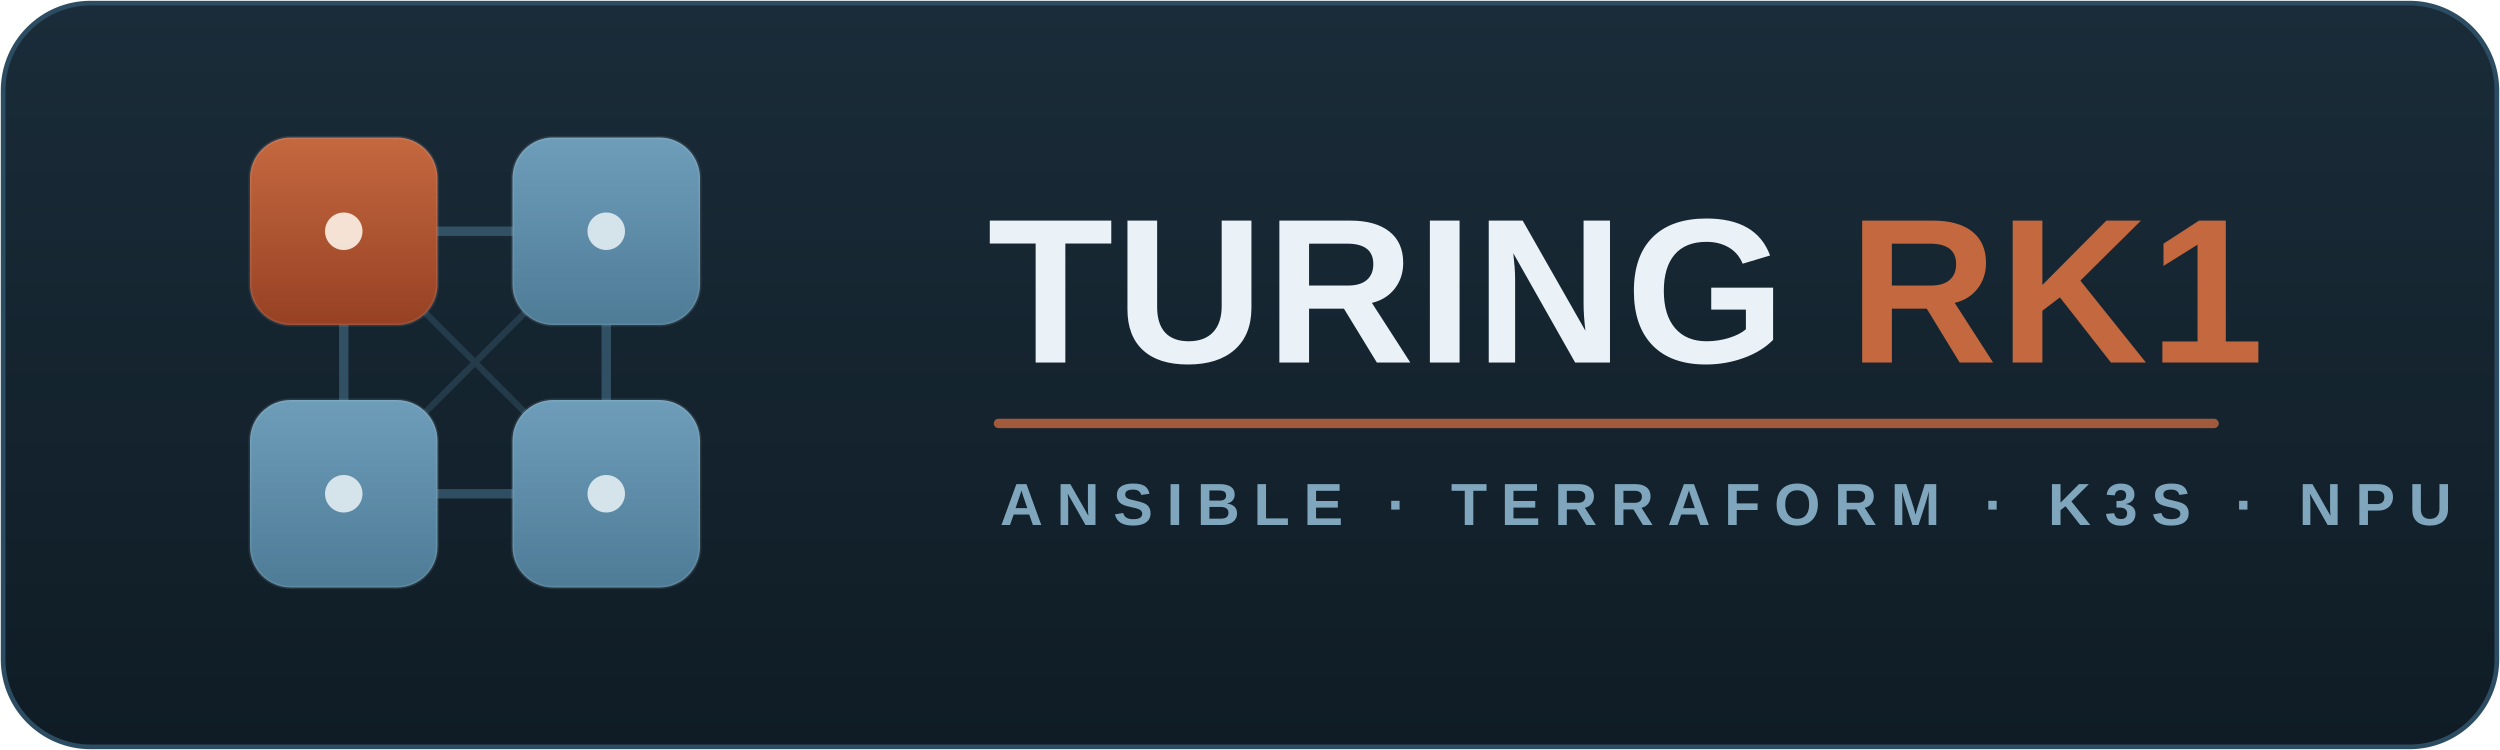
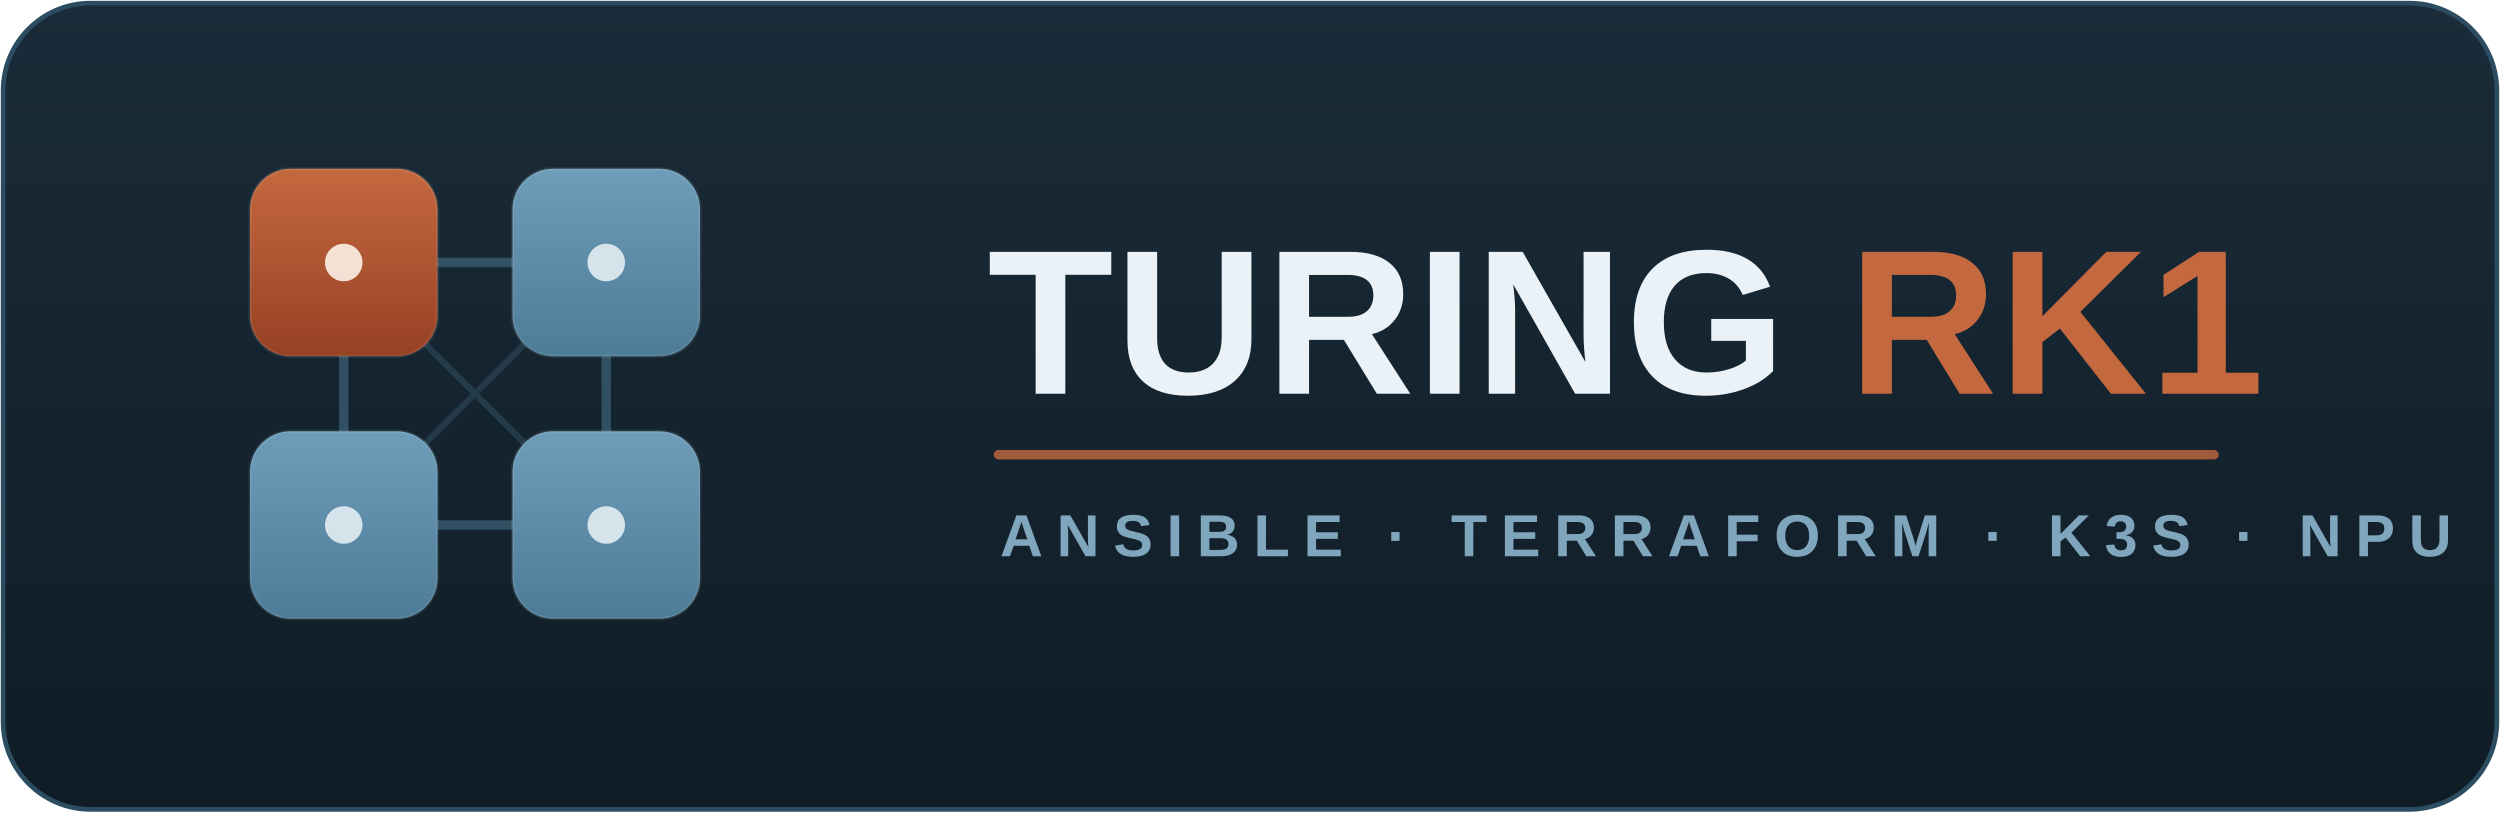
- <svg xmlns="http://www.w3.org/2000/svg" viewBox="0 0 800 240" width="800" height="240" role="img" aria-label="Turing RK1 Ansible Cluster">
+ <svg xmlns="http://www.w3.org/2000/svg" viewBox="0 0 800 260" width="800" height="260" role="img" aria-label="Turing RK1 Ansible Cluster">
  <defs>
    <linearGradient id="bg" x1="0" y1="0" x2="0" y2="1">
      <stop offset="0" stop-color="#1A2C39" />
      <stop offset="1" stop-color="#0F1C25" />
    </linearGradient>
    <linearGradient id="node" x1="0" y1="0" x2="0" y2="1">
      <stop offset="0" stop-color="#6E9DBA" />
      <stop offset="1" stop-color="#4E7C97" />
    </linearGradient>
    <linearGradient id="cp" x1="0" y1="0" x2="0" y2="1">
      <stop offset="0" stop-color="#C4683F" />
      <stop offset="1" stop-color="#974124" />
    </linearGradient>
  </defs>
-   <rect x="1" y="1" width="798" height="238" rx="28" fill="url(#bg)" stroke="#2C4C61" stroke-width="1.5" />
-   <g transform="translate(80,44)">
+   <rect x="1" y="1" width="798" height="258" rx="28" fill="url(#bg)" stroke="#2C4C61" stroke-width="1.5" />
+   <g transform="translate(80,54)">
    <g stroke="#4E7C97" fill="none" stroke-linecap="round">
      <g opacity="0.5" stroke-width="3">
        <line x1="30" y1="30" x2="114" y2="30" />
        <line x1="30" y1="114" x2="114" y2="114" />
        <line x1="30" y1="30" x2="30" y2="114" />
        <line x1="114" y1="30" x2="114" y2="114" />
      </g>
      <g opacity="0.26" stroke-width="2">
        <line x1="30" y1="30" x2="114" y2="114" />
        <line x1="114" y1="30" x2="30" y2="114" />
      </g>
    </g>
    <g stroke="#EAF2F7" stroke-opacity="0.10" stroke-width="1">
      <rect x="0" y="0" width="60" height="60" rx="13" fill="url(#cp)" />
      <rect x="84" y="0" width="60" height="60" rx="13" fill="url(#node)" />
      <rect x="0" y="84" width="60" height="60" rx="13" fill="url(#node)" />
      <rect x="84" y="84" width="60" height="60" rx="13" fill="url(#node)" />
    </g>
    <g>
      <circle cx="30" cy="30" r="6" fill="#FBEEE3" opacity="0.92" />
      <circle cx="114" cy="30" r="6" fill="#EAF2F7" opacity="0.85" />
      <circle cx="30" cy="114" r="6" fill="#EAF2F7" opacity="0.85" />
      <circle cx="114" cy="114" r="6" fill="#EAF2F7" opacity="0.85" />
    </g>
  </g>
-   <g font-family="'Segoe UI','SF Pro Display',system-ui,-apple-system,'Helvetica Neue',Arial,sans-serif">
+   <g transform="translate(0,10)" font-family="'Segoe UI','SF Pro Display',system-ui,-apple-system,'Helvetica Neue',Arial,sans-serif">
    <text x="316" y="116" font-size="66" font-weight="800" letter-spacing="0.5" fill="#EAF2F7">TURING<tspan fill="#C4683F" dx="20">RK1</tspan>
    </text>
    <rect x="318" y="134" width="392" height="3" rx="1.5" fill="#C4683F" opacity="0.8" />
    <text x="320" y="168" font-size="19" font-weight="600" letter-spacing="4.4" fill="#7FA6BC">ANSIBLE · TERRAFORM · K3S · NPU</text>
  </g>
</svg>
